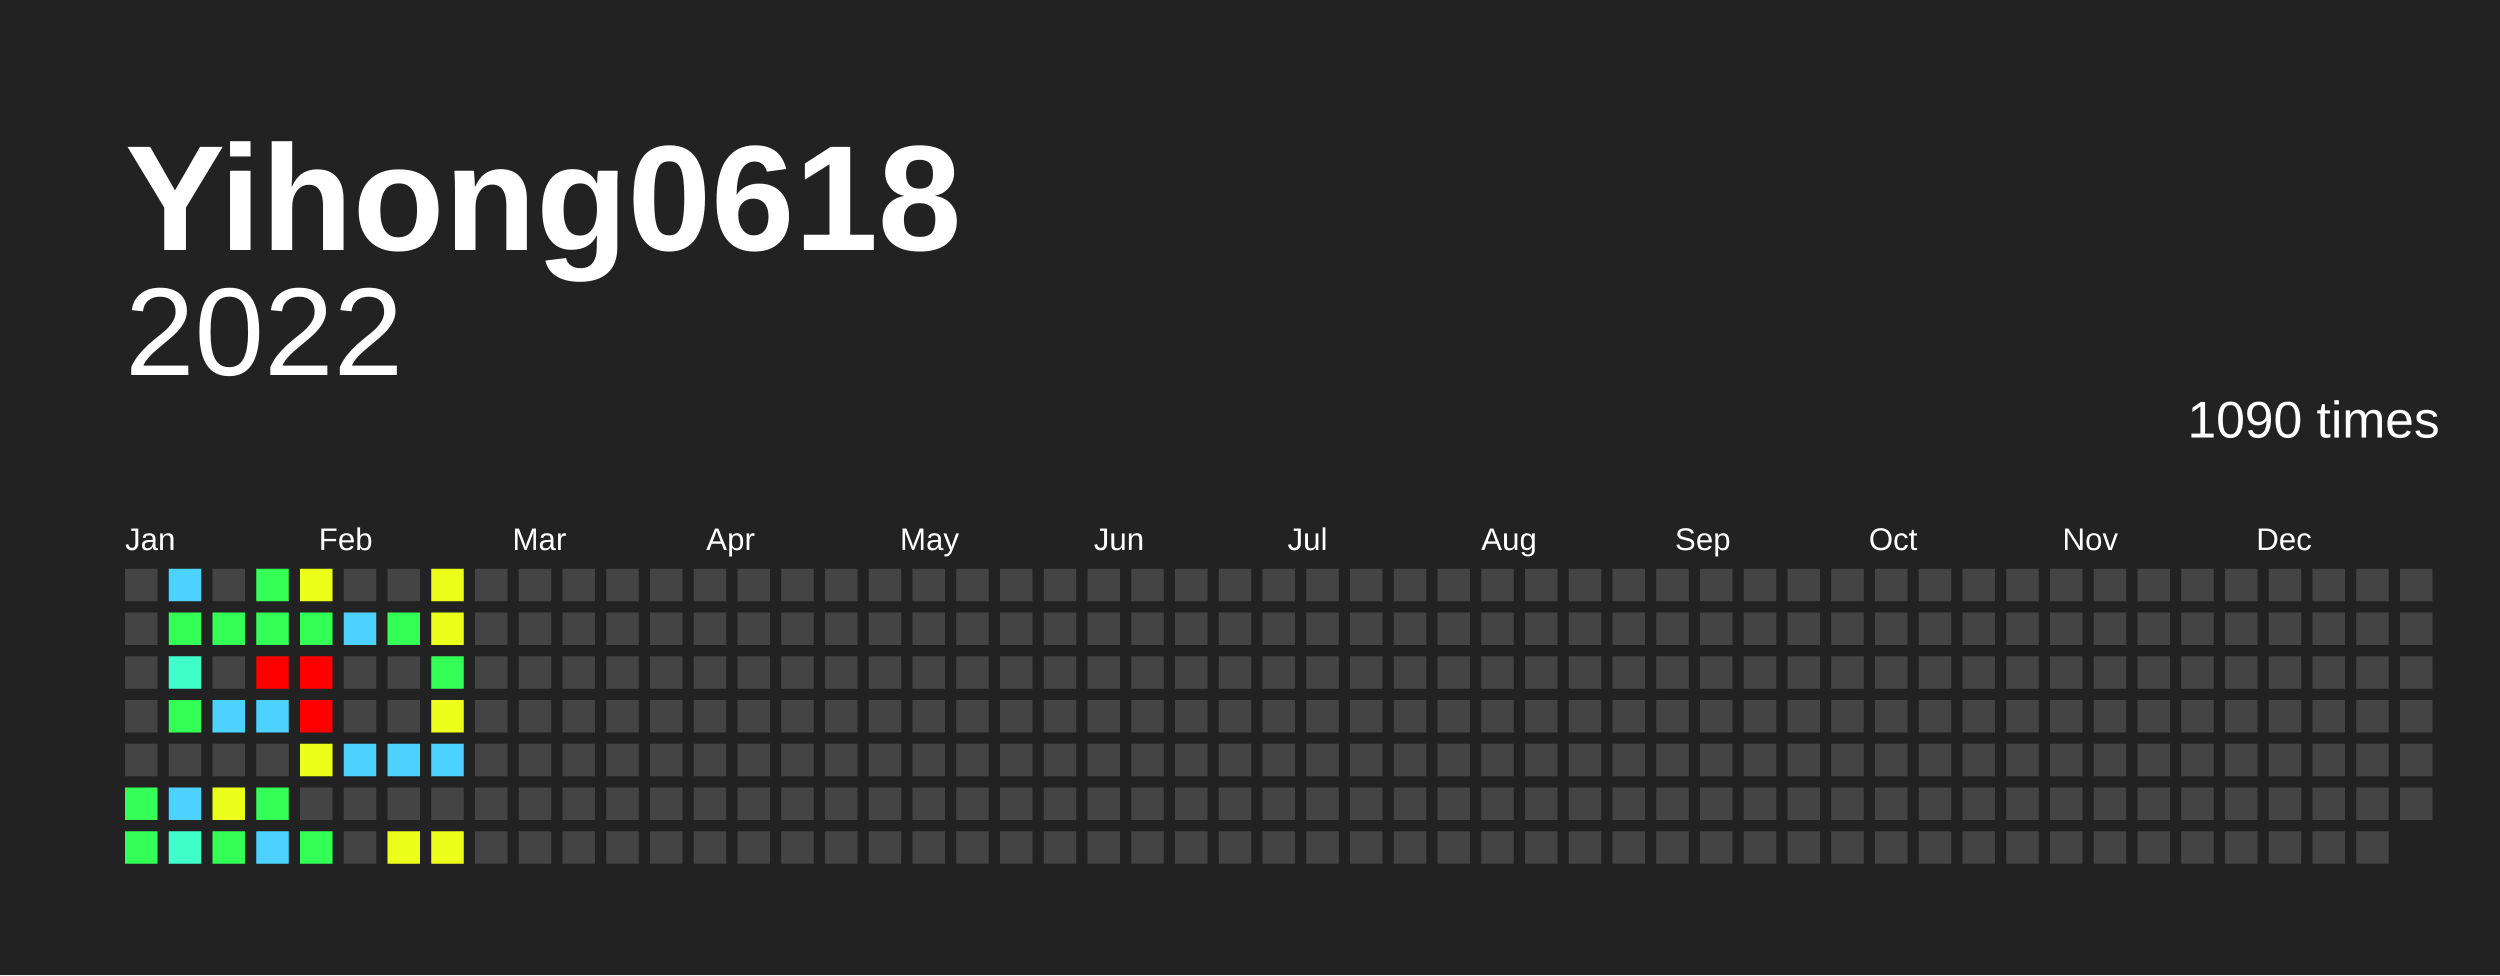
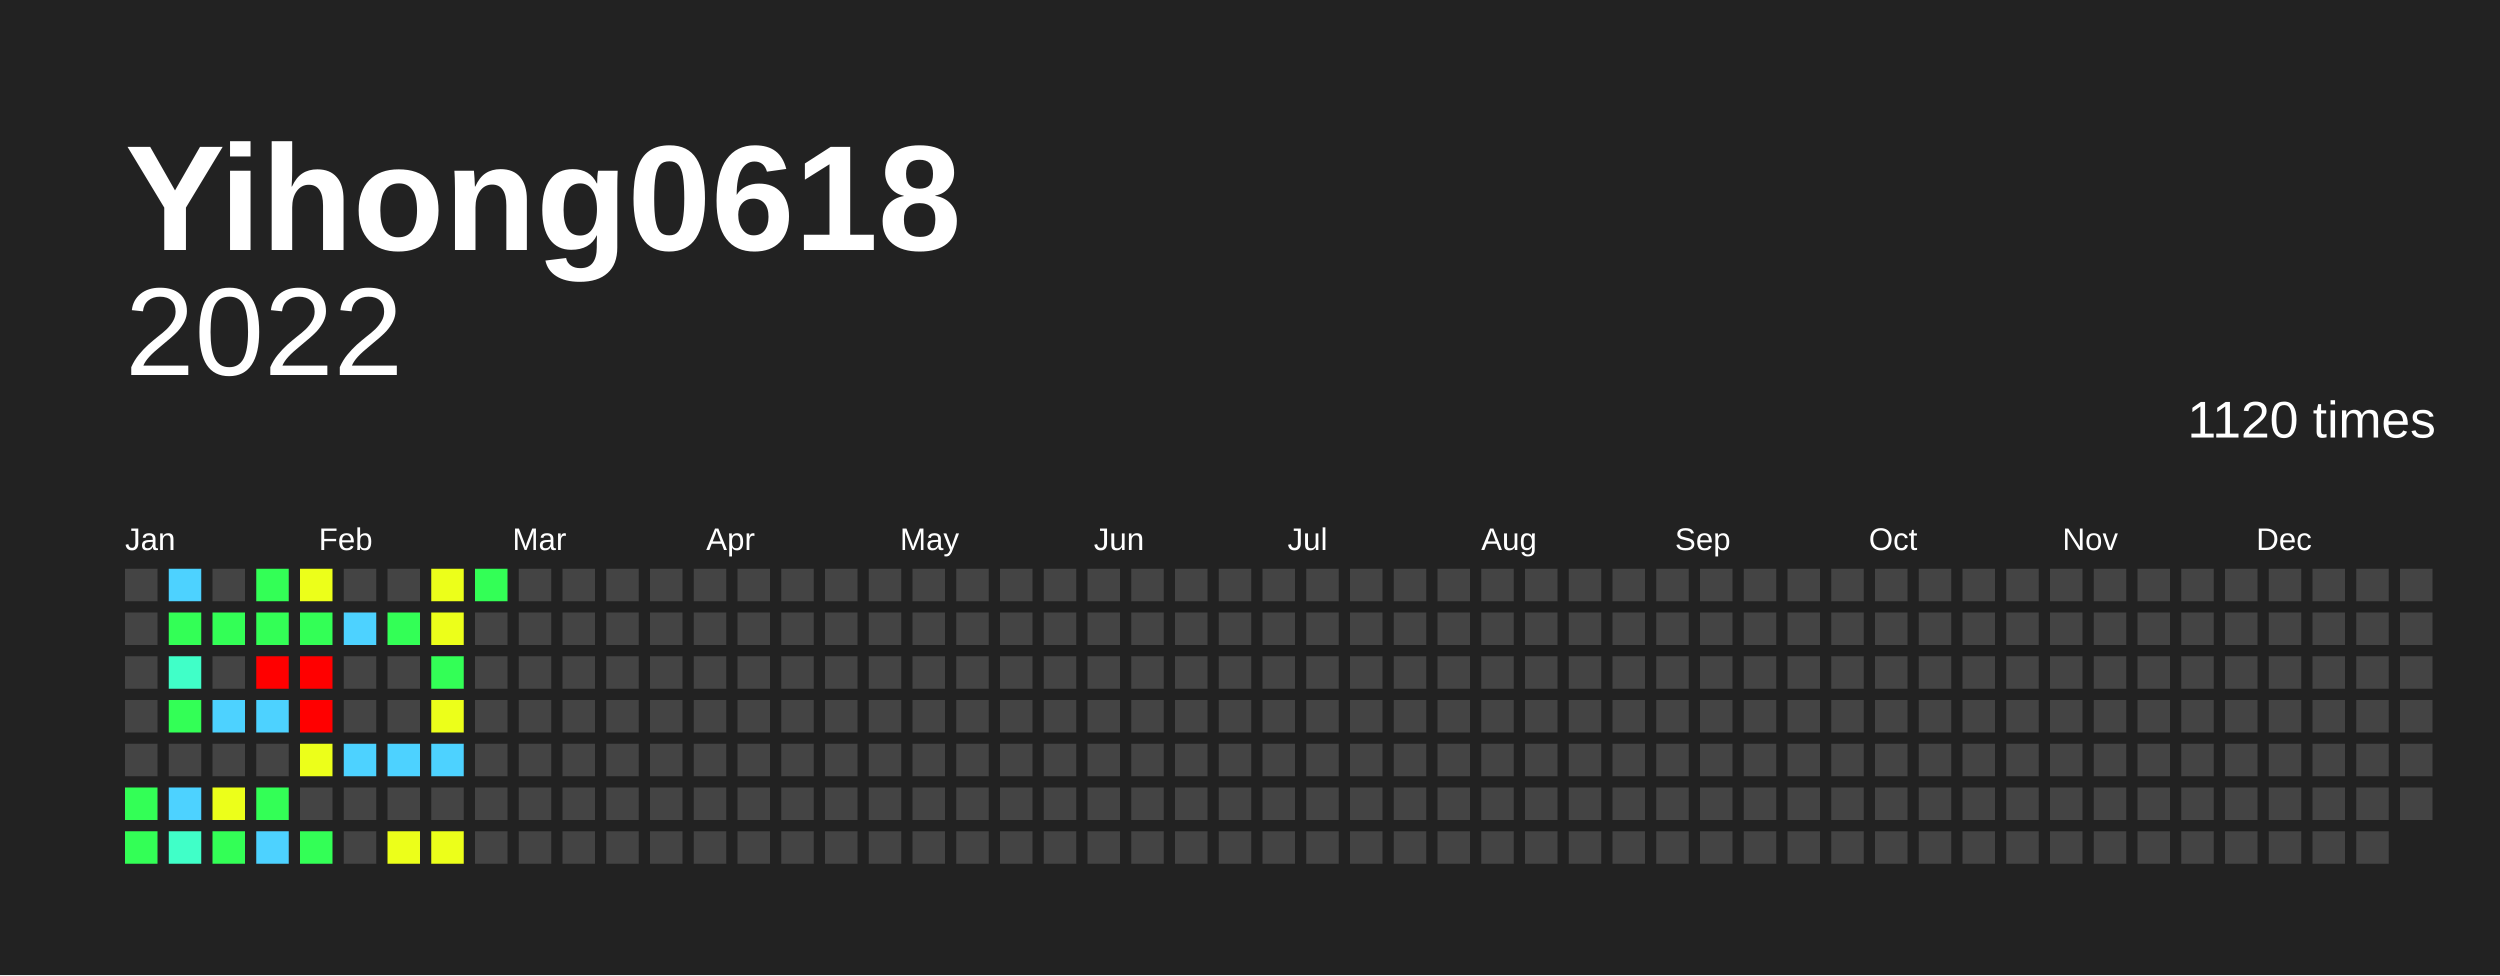
<svg xmlns="http://www.w3.org/2000/svg" baseProfile="full" height="78mm" version="1.1" viewBox="0,0,200,78" width="200mm">
  <defs />
  <rect fill="#222222" height="78" width="200" x="0" y="0" />
  <text fill="#FFFFFF" style="font-size:12px; font-family:Arial; font-weight:bold;" x="10" y="20">Yihong0618</text>
  <text alignment-baseline="hanging" fill="#FFFFFF" style="font-size:10.0px; font-family:Arial;" x="10" y="30">2022</text>
-   <text alignment-baseline="hanging" fill="#FFFFFF" style="font-size:4.125px; font-family:Arial;" x="175" y="35">1090 times</text>
+   <text alignment-baseline="hanging" fill="#FFFFFF" style="font-size:4.125px; font-family:Arial;" x="175" y="35">1120 times</text>
  <text fill="#FFFFFF" style="font-size:2.5px; font-family:Arial" x="10.0" y="44">Jan</text>
  <text fill="#FFFFFF" style="font-size:2.5px; font-family:Arial" x="25.5" y="44">Feb</text>
  <text fill="#FFFFFF" style="font-size:2.5px; font-family:Arial" x="41.0" y="44">Mar</text>
  <text fill="#FFFFFF" style="font-size:2.5px; font-family:Arial" x="56.5" y="44">Apr</text>
  <text fill="#FFFFFF" style="font-size:2.5px; font-family:Arial" x="72.0" y="44">May</text>
  <text fill="#FFFFFF" style="font-size:2.5px; font-family:Arial" x="87.5" y="44">Jun</text>
  <text fill="#FFFFFF" style="font-size:2.5px; font-family:Arial" x="103.0" y="44">Jul</text>
  <text fill="#FFFFFF" style="font-size:2.5px; font-family:Arial" x="118.5" y="44">Aug</text>
  <text fill="#FFFFFF" style="font-size:2.5px; font-family:Arial" x="134.0" y="44">Sep</text>
  <text fill="#FFFFFF" style="font-size:2.5px; font-family:Arial" x="149.5" y="44">Oct</text>
  <text fill="#FFFFFF" style="font-size:2.5px; font-family:Arial" x="165.0" y="44">Nov</text>
  <text fill="#FFFFFF" style="font-size:2.5px; font-family:Arial" x="180.5" y="44">Dec</text>
  <rect fill="#444444" height="2.6" width="2.6" x="10.0" y="45.5" />
  <rect fill="#444444" height="2.6" width="2.6" x="10.0" y="49.0" />
  <rect fill="#444444" height="2.6" width="2.6" x="10.0" y="52.5" />
  <rect fill="#444444" height="2.6" width="2.6" x="10.0" y="56.0" />
  <rect fill="#444444" height="2.6" width="2.6" x="10.0" y="59.5" />
  <rect fill="#33ff56" height="2.6" width="2.6" x="10.0" y="63.0" />
  <rect fill="#33ff56" height="2.6" width="2.6" x="10.0" y="66.5" />
  <rect fill="#4dd2ff" height="2.6" width="2.6" x="13.5" y="45.5" />
  <rect fill="#33ff56" height="2.6" width="2.6" x="13.5" y="49.0" />
  <rect fill="#40ffc8" height="2.6" width="2.6" x="13.5" y="52.5" />
  <rect fill="#33ff56" height="2.6" width="2.6" x="13.5" y="56.0" />
  <rect fill="#444444" height="2.6" width="2.6" x="13.5" y="59.5" />
  <rect fill="#4dd2ff" height="2.6" width="2.6" x="13.5" y="63.0" />
  <rect fill="#40ffc8" height="2.6" width="2.6" x="13.5" y="66.5" />
  <rect fill="#444444" height="2.6" width="2.6" x="17.0" y="45.5" />
  <rect fill="#33ff56" height="2.6" width="2.6" x="17.0" y="49.0" />
  <rect fill="#444444" height="2.6" width="2.6" x="17.0" y="52.5" />
  <rect fill="#4dd2ff" height="2.6" width="2.6" x="17.0" y="56.0" />
  <rect fill="#444444" height="2.6" width="2.6" x="17.0" y="59.5" />
  <rect fill="#ecff1a" height="2.6" width="2.6" x="17.0" y="63.0" />
  <rect fill="#33ff56" height="2.6" width="2.6" x="17.0" y="66.5" />
  <rect fill="#33ff56" height="2.6" width="2.6" x="20.5" y="45.5" />
  <rect fill="#33ff56" height="2.6" width="2.6" x="20.5" y="49.0" />
  <rect fill="red" height="2.6" width="2.6" x="20.5" y="52.5" />
  <rect fill="#4dd2ff" height="2.6" width="2.6" x="20.5" y="56.0" />
  <rect fill="#444444" height="2.6" width="2.6" x="20.5" y="59.5" />
  <rect fill="#33ff56" height="2.6" width="2.6" x="20.5" y="63.0" />
  <rect fill="#4dd2ff" height="2.6" width="2.6" x="20.5" y="66.5" />
  <rect fill="#ecff1a" height="2.6" width="2.6" x="24.0" y="45.5" />
  <rect fill="#33ff56" height="2.6" width="2.6" x="24.0" y="49.0" />
  <rect fill="red" height="2.6" width="2.6" x="24.0" y="52.5" />
  <rect fill="red" height="2.6" width="2.6" x="24.0" y="56.0" />
  <rect fill="#ecff1a" height="2.6" width="2.6" x="24.0" y="59.5" />
  <rect fill="#444444" height="2.6" width="2.6" x="24.0" y="63.0" />
  <rect fill="#33ff56" height="2.6" width="2.6" x="24.0" y="66.5" />
  <rect fill="#444444" height="2.6" width="2.6" x="27.5" y="45.5" />
  <rect fill="#4dd2ff" height="2.6" width="2.6" x="27.5" y="49.0" />
  <rect fill="#444444" height="2.6" width="2.6" x="27.5" y="52.5" />
  <rect fill="#444444" height="2.6" width="2.6" x="27.5" y="56.0" />
  <rect fill="#4dd2ff" height="2.6" width="2.6" x="27.5" y="59.5" />
  <rect fill="#444444" height="2.6" width="2.6" x="27.5" y="63.0" />
  <rect fill="#444444" height="2.6" width="2.6" x="27.5" y="66.5" />
  <rect fill="#444444" height="2.6" width="2.6" x="31.0" y="45.5" />
  <rect fill="#33ff56" height="2.6" width="2.6" x="31.0" y="49.0" />
  <rect fill="#444444" height="2.6" width="2.6" x="31.0" y="52.5" />
  <rect fill="#444444" height="2.6" width="2.6" x="31.0" y="56.0" />
  <rect fill="#4dd2ff" height="2.6" width="2.6" x="31.0" y="59.5" />
  <rect fill="#444444" height="2.6" width="2.6" x="31.0" y="63.0" />
  <rect fill="#ecff1a" height="2.6" width="2.6" x="31.0" y="66.5" />
  <rect fill="#ecff1a" height="2.6" width="2.6" x="34.5" y="45.5" />
  <rect fill="#ecff1a" height="2.6" width="2.6" x="34.5" y="49.0" />
  <rect fill="#33ff56" height="2.6" width="2.6" x="34.5" y="52.5" />
  <rect fill="#ecff1a" height="2.6" width="2.6" x="34.5" y="56.0" />
  <rect fill="#4dd2ff" height="2.6" width="2.6" x="34.5" y="59.5" />
  <rect fill="#444444" height="2.6" width="2.6" x="34.5" y="63.0" />
  <rect fill="#ecff1a" height="2.6" width="2.6" x="34.5" y="66.5" />
-   <rect fill="#444444" height="2.6" width="2.6" x="38.0" y="45.5" />
+   <rect fill="#33ff56" height="2.6" width="2.6" x="38.0" y="45.5" />
  <rect fill="#444444" height="2.6" width="2.6" x="38.0" y="49.0" />
  <rect fill="#444444" height="2.6" width="2.6" x="38.0" y="52.5" />
  <rect fill="#444444" height="2.6" width="2.6" x="38.0" y="56.0" />
  <rect fill="#444444" height="2.6" width="2.6" x="38.0" y="59.5" />
  <rect fill="#444444" height="2.6" width="2.6" x="38.0" y="63.0" />
  <rect fill="#444444" height="2.6" width="2.6" x="38.0" y="66.5" />
  <rect fill="#444444" height="2.6" width="2.6" x="41.5" y="45.5" />
  <rect fill="#444444" height="2.6" width="2.6" x="41.5" y="49.0" />
  <rect fill="#444444" height="2.6" width="2.6" x="41.5" y="52.5" />
  <rect fill="#444444" height="2.6" width="2.6" x="41.5" y="56.0" />
  <rect fill="#444444" height="2.6" width="2.6" x="41.5" y="59.5" />
  <rect fill="#444444" height="2.6" width="2.6" x="41.5" y="63.0" />
  <rect fill="#444444" height="2.6" width="2.6" x="41.5" y="66.5" />
  <rect fill="#444444" height="2.6" width="2.6" x="45.0" y="45.5" />
  <rect fill="#444444" height="2.6" width="2.6" x="45.0" y="49.0" />
  <rect fill="#444444" height="2.6" width="2.6" x="45.0" y="52.5" />
  <rect fill="#444444" height="2.6" width="2.6" x="45.0" y="56.0" />
  <rect fill="#444444" height="2.6" width="2.6" x="45.0" y="59.5" />
  <rect fill="#444444" height="2.6" width="2.6" x="45.0" y="63.0" />
  <rect fill="#444444" height="2.6" width="2.6" x="45.0" y="66.5" />
  <rect fill="#444444" height="2.6" width="2.6" x="48.5" y="45.5" />
  <rect fill="#444444" height="2.6" width="2.6" x="48.5" y="49.0" />
  <rect fill="#444444" height="2.6" width="2.6" x="48.5" y="52.5" />
  <rect fill="#444444" height="2.6" width="2.6" x="48.5" y="56.0" />
  <rect fill="#444444" height="2.6" width="2.6" x="48.5" y="59.5" />
  <rect fill="#444444" height="2.6" width="2.6" x="48.5" y="63.0" />
  <rect fill="#444444" height="2.6" width="2.6" x="48.5" y="66.5" />
  <rect fill="#444444" height="2.6" width="2.6" x="52.0" y="45.5" />
  <rect fill="#444444" height="2.6" width="2.6" x="52.0" y="49.0" />
  <rect fill="#444444" height="2.6" width="2.6" x="52.0" y="52.5" />
  <rect fill="#444444" height="2.6" width="2.6" x="52.0" y="56.0" />
  <rect fill="#444444" height="2.6" width="2.6" x="52.0" y="59.5" />
  <rect fill="#444444" height="2.6" width="2.6" x="52.0" y="63.0" />
  <rect fill="#444444" height="2.6" width="2.6" x="52.0" y="66.5" />
  <rect fill="#444444" height="2.6" width="2.6" x="55.5" y="45.5" />
  <rect fill="#444444" height="2.6" width="2.6" x="55.5" y="49.0" />
  <rect fill="#444444" height="2.6" width="2.6" x="55.5" y="52.5" />
  <rect fill="#444444" height="2.6" width="2.6" x="55.5" y="56.0" />
  <rect fill="#444444" height="2.6" width="2.6" x="55.5" y="59.5" />
  <rect fill="#444444" height="2.6" width="2.6" x="55.5" y="63.0" />
  <rect fill="#444444" height="2.6" width="2.6" x="55.5" y="66.5" />
  <rect fill="#444444" height="2.6" width="2.6" x="59.0" y="45.5" />
  <rect fill="#444444" height="2.6" width="2.6" x="59.0" y="49.0" />
  <rect fill="#444444" height="2.6" width="2.6" x="59.0" y="52.5" />
  <rect fill="#444444" height="2.6" width="2.6" x="59.0" y="56.0" />
  <rect fill="#444444" height="2.6" width="2.6" x="59.0" y="59.5" />
  <rect fill="#444444" height="2.6" width="2.6" x="59.0" y="63.0" />
  <rect fill="#444444" height="2.6" width="2.6" x="59.0" y="66.5" />
  <rect fill="#444444" height="2.6" width="2.6" x="62.5" y="45.5" />
  <rect fill="#444444" height="2.6" width="2.6" x="62.5" y="49.0" />
  <rect fill="#444444" height="2.6" width="2.6" x="62.5" y="52.5" />
  <rect fill="#444444" height="2.6" width="2.6" x="62.5" y="56.0" />
  <rect fill="#444444" height="2.6" width="2.6" x="62.5" y="59.5" />
  <rect fill="#444444" height="2.6" width="2.6" x="62.5" y="63.0" />
  <rect fill="#444444" height="2.6" width="2.6" x="62.5" y="66.5" />
  <rect fill="#444444" height="2.6" width="2.6" x="66.0" y="45.5" />
  <rect fill="#444444" height="2.6" width="2.6" x="66.0" y="49.0" />
  <rect fill="#444444" height="2.6" width="2.6" x="66.0" y="52.5" />
  <rect fill="#444444" height="2.6" width="2.6" x="66.0" y="56.0" />
  <rect fill="#444444" height="2.6" width="2.6" x="66.0" y="59.5" />
  <rect fill="#444444" height="2.6" width="2.6" x="66.0" y="63.0" />
  <rect fill="#444444" height="2.6" width="2.6" x="66.0" y="66.5" />
  <rect fill="#444444" height="2.6" width="2.6" x="69.5" y="45.5" />
  <rect fill="#444444" height="2.6" width="2.6" x="69.5" y="49.0" />
  <rect fill="#444444" height="2.6" width="2.6" x="69.5" y="52.5" />
  <rect fill="#444444" height="2.6" width="2.6" x="69.5" y="56.0" />
  <rect fill="#444444" height="2.6" width="2.6" x="69.5" y="59.5" />
  <rect fill="#444444" height="2.6" width="2.6" x="69.5" y="63.0" />
  <rect fill="#444444" height="2.6" width="2.6" x="69.5" y="66.5" />
  <rect fill="#444444" height="2.6" width="2.6" x="73.0" y="45.5" />
  <rect fill="#444444" height="2.6" width="2.6" x="73.0" y="49.0" />
  <rect fill="#444444" height="2.6" width="2.6" x="73.0" y="52.5" />
  <rect fill="#444444" height="2.6" width="2.6" x="73.0" y="56.0" />
  <rect fill="#444444" height="2.6" width="2.6" x="73.0" y="59.5" />
  <rect fill="#444444" height="2.6" width="2.6" x="73.0" y="63.0" />
  <rect fill="#444444" height="2.6" width="2.6" x="73.0" y="66.5" />
  <rect fill="#444444" height="2.6" width="2.6" x="76.5" y="45.5" />
  <rect fill="#444444" height="2.6" width="2.6" x="76.5" y="49.0" />
  <rect fill="#444444" height="2.6" width="2.6" x="76.5" y="52.5" />
  <rect fill="#444444" height="2.6" width="2.6" x="76.5" y="56.0" />
  <rect fill="#444444" height="2.6" width="2.6" x="76.5" y="59.5" />
  <rect fill="#444444" height="2.6" width="2.6" x="76.5" y="63.0" />
  <rect fill="#444444" height="2.6" width="2.6" x="76.5" y="66.5" />
  <rect fill="#444444" height="2.6" width="2.6" x="80.0" y="45.5" />
  <rect fill="#444444" height="2.6" width="2.6" x="80.0" y="49.0" />
  <rect fill="#444444" height="2.6" width="2.6" x="80.0" y="52.5" />
  <rect fill="#444444" height="2.6" width="2.6" x="80.0" y="56.0" />
  <rect fill="#444444" height="2.6" width="2.6" x="80.0" y="59.5" />
  <rect fill="#444444" height="2.6" width="2.6" x="80.0" y="63.0" />
  <rect fill="#444444" height="2.6" width="2.6" x="80.0" y="66.5" />
  <rect fill="#444444" height="2.6" width="2.6" x="83.5" y="45.5" />
  <rect fill="#444444" height="2.6" width="2.6" x="83.5" y="49.0" />
  <rect fill="#444444" height="2.6" width="2.6" x="83.5" y="52.5" />
  <rect fill="#444444" height="2.6" width="2.6" x="83.5" y="56.0" />
  <rect fill="#444444" height="2.6" width="2.6" x="83.5" y="59.5" />
  <rect fill="#444444" height="2.6" width="2.6" x="83.5" y="63.0" />
  <rect fill="#444444" height="2.6" width="2.6" x="83.5" y="66.5" />
  <rect fill="#444444" height="2.6" width="2.6" x="87.0" y="45.5" />
  <rect fill="#444444" height="2.6" width="2.6" x="87.0" y="49.0" />
  <rect fill="#444444" height="2.6" width="2.6" x="87.0" y="52.5" />
  <rect fill="#444444" height="2.6" width="2.6" x="87.0" y="56.0" />
  <rect fill="#444444" height="2.6" width="2.6" x="87.0" y="59.5" />
  <rect fill="#444444" height="2.6" width="2.6" x="87.0" y="63.0" />
  <rect fill="#444444" height="2.6" width="2.6" x="87.0" y="66.5" />
  <rect fill="#444444" height="2.6" width="2.6" x="90.5" y="45.5" />
  <rect fill="#444444" height="2.6" width="2.6" x="90.5" y="49.0" />
  <rect fill="#444444" height="2.6" width="2.6" x="90.5" y="52.5" />
  <rect fill="#444444" height="2.6" width="2.6" x="90.5" y="56.0" />
  <rect fill="#444444" height="2.6" width="2.6" x="90.5" y="59.5" />
  <rect fill="#444444" height="2.6" width="2.6" x="90.5" y="63.0" />
  <rect fill="#444444" height="2.6" width="2.6" x="90.5" y="66.5" />
  <rect fill="#444444" height="2.6" width="2.6" x="94.0" y="45.5" />
  <rect fill="#444444" height="2.6" width="2.6" x="94.0" y="49.0" />
  <rect fill="#444444" height="2.6" width="2.6" x="94.0" y="52.5" />
  <rect fill="#444444" height="2.6" width="2.6" x="94.0" y="56.0" />
  <rect fill="#444444" height="2.6" width="2.6" x="94.0" y="59.5" />
  <rect fill="#444444" height="2.6" width="2.6" x="94.0" y="63.0" />
  <rect fill="#444444" height="2.6" width="2.6" x="94.0" y="66.5" />
  <rect fill="#444444" height="2.6" width="2.6" x="97.5" y="45.5" />
  <rect fill="#444444" height="2.6" width="2.6" x="97.5" y="49.0" />
  <rect fill="#444444" height="2.6" width="2.6" x="97.5" y="52.5" />
  <rect fill="#444444" height="2.6" width="2.6" x="97.5" y="56.0" />
  <rect fill="#444444" height="2.6" width="2.6" x="97.5" y="59.5" />
  <rect fill="#444444" height="2.6" width="2.6" x="97.5" y="63.0" />
  <rect fill="#444444" height="2.6" width="2.6" x="97.5" y="66.5" />
  <rect fill="#444444" height="2.6" width="2.6" x="101.0" y="45.5" />
  <rect fill="#444444" height="2.6" width="2.6" x="101.0" y="49.0" />
  <rect fill="#444444" height="2.6" width="2.6" x="101.0" y="52.5" />
  <rect fill="#444444" height="2.6" width="2.6" x="101.0" y="56.0" />
  <rect fill="#444444" height="2.6" width="2.6" x="101.0" y="59.5" />
  <rect fill="#444444" height="2.6" width="2.6" x="101.0" y="63.0" />
  <rect fill="#444444" height="2.6" width="2.6" x="101.0" y="66.5" />
  <rect fill="#444444" height="2.6" width="2.6" x="104.5" y="45.5" />
  <rect fill="#444444" height="2.6" width="2.6" x="104.5" y="49.0" />
  <rect fill="#444444" height="2.6" width="2.6" x="104.5" y="52.5" />
  <rect fill="#444444" height="2.6" width="2.6" x="104.5" y="56.0" />
  <rect fill="#444444" height="2.6" width="2.6" x="104.5" y="59.5" />
  <rect fill="#444444" height="2.6" width="2.6" x="104.5" y="63.0" />
  <rect fill="#444444" height="2.6" width="2.6" x="104.5" y="66.5" />
  <rect fill="#444444" height="2.6" width="2.6" x="108.0" y="45.5" />
  <rect fill="#444444" height="2.6" width="2.6" x="108.0" y="49.0" />
  <rect fill="#444444" height="2.6" width="2.6" x="108.0" y="52.5" />
  <rect fill="#444444" height="2.6" width="2.6" x="108.0" y="56.0" />
  <rect fill="#444444" height="2.6" width="2.6" x="108.0" y="59.5" />
  <rect fill="#444444" height="2.6" width="2.6" x="108.0" y="63.0" />
  <rect fill="#444444" height="2.6" width="2.6" x="108.0" y="66.5" />
  <rect fill="#444444" height="2.6" width="2.6" x="111.5" y="45.5" />
  <rect fill="#444444" height="2.6" width="2.6" x="111.5" y="49.0" />
  <rect fill="#444444" height="2.6" width="2.6" x="111.5" y="52.5" />
  <rect fill="#444444" height="2.6" width="2.6" x="111.5" y="56.0" />
  <rect fill="#444444" height="2.6" width="2.6" x="111.5" y="59.5" />
  <rect fill="#444444" height="2.6" width="2.6" x="111.5" y="63.0" />
  <rect fill="#444444" height="2.6" width="2.6" x="111.5" y="66.5" />
  <rect fill="#444444" height="2.6" width="2.6" x="115.0" y="45.5" />
  <rect fill="#444444" height="2.6" width="2.6" x="115.0" y="49.0" />
  <rect fill="#444444" height="2.6" width="2.6" x="115.0" y="52.5" />
  <rect fill="#444444" height="2.6" width="2.6" x="115.0" y="56.0" />
  <rect fill="#444444" height="2.6" width="2.6" x="115.0" y="59.5" />
  <rect fill="#444444" height="2.6" width="2.6" x="115.0" y="63.0" />
  <rect fill="#444444" height="2.6" width="2.6" x="115.0" y="66.5" />
  <rect fill="#444444" height="2.6" width="2.6" x="118.5" y="45.5" />
  <rect fill="#444444" height="2.6" width="2.6" x="118.5" y="49.0" />
  <rect fill="#444444" height="2.6" width="2.6" x="118.5" y="52.5" />
  <rect fill="#444444" height="2.6" width="2.6" x="118.5" y="56.0" />
  <rect fill="#444444" height="2.6" width="2.6" x="118.5" y="59.5" />
  <rect fill="#444444" height="2.6" width="2.6" x="118.5" y="63.0" />
  <rect fill="#444444" height="2.6" width="2.6" x="118.5" y="66.5" />
  <rect fill="#444444" height="2.6" width="2.6" x="122.0" y="45.5" />
  <rect fill="#444444" height="2.6" width="2.6" x="122.0" y="49.0" />
  <rect fill="#444444" height="2.6" width="2.6" x="122.0" y="52.5" />
  <rect fill="#444444" height="2.6" width="2.6" x="122.0" y="56.0" />
  <rect fill="#444444" height="2.6" width="2.6" x="122.0" y="59.5" />
  <rect fill="#444444" height="2.6" width="2.6" x="122.0" y="63.0" />
  <rect fill="#444444" height="2.6" width="2.6" x="122.0" y="66.5" />
  <rect fill="#444444" height="2.6" width="2.6" x="125.5" y="45.5" />
  <rect fill="#444444" height="2.6" width="2.6" x="125.5" y="49.0" />
  <rect fill="#444444" height="2.6" width="2.6" x="125.5" y="52.5" />
  <rect fill="#444444" height="2.6" width="2.6" x="125.5" y="56.0" />
  <rect fill="#444444" height="2.6" width="2.6" x="125.5" y="59.5" />
  <rect fill="#444444" height="2.6" width="2.6" x="125.5" y="63.0" />
  <rect fill="#444444" height="2.6" width="2.6" x="125.5" y="66.5" />
  <rect fill="#444444" height="2.6" width="2.6" x="129.0" y="45.5" />
  <rect fill="#444444" height="2.6" width="2.6" x="129.0" y="49.0" />
  <rect fill="#444444" height="2.6" width="2.6" x="129.0" y="52.5" />
  <rect fill="#444444" height="2.6" width="2.6" x="129.0" y="56.0" />
  <rect fill="#444444" height="2.6" width="2.6" x="129.0" y="59.5" />
  <rect fill="#444444" height="2.6" width="2.6" x="129.0" y="63.0" />
  <rect fill="#444444" height="2.6" width="2.6" x="129.0" y="66.5" />
  <rect fill="#444444" height="2.6" width="2.6" x="132.5" y="45.5" />
  <rect fill="#444444" height="2.6" width="2.6" x="132.5" y="49.0" />
  <rect fill="#444444" height="2.6" width="2.6" x="132.5" y="52.5" />
  <rect fill="#444444" height="2.6" width="2.6" x="132.5" y="56.0" />
  <rect fill="#444444" height="2.6" width="2.6" x="132.5" y="59.5" />
  <rect fill="#444444" height="2.6" width="2.6" x="132.5" y="63.0" />
  <rect fill="#444444" height="2.6" width="2.6" x="132.5" y="66.5" />
  <rect fill="#444444" height="2.6" width="2.6" x="136.0" y="45.5" />
  <rect fill="#444444" height="2.6" width="2.6" x="136.0" y="49.0" />
  <rect fill="#444444" height="2.6" width="2.6" x="136.0" y="52.5" />
  <rect fill="#444444" height="2.6" width="2.6" x="136.0" y="56.0" />
  <rect fill="#444444" height="2.6" width="2.6" x="136.0" y="59.5" />
  <rect fill="#444444" height="2.6" width="2.6" x="136.0" y="63.0" />
  <rect fill="#444444" height="2.6" width="2.6" x="136.0" y="66.5" />
  <rect fill="#444444" height="2.6" width="2.6" x="139.5" y="45.5" />
  <rect fill="#444444" height="2.6" width="2.6" x="139.5" y="49.0" />
  <rect fill="#444444" height="2.6" width="2.6" x="139.5" y="52.5" />
  <rect fill="#444444" height="2.6" width="2.6" x="139.5" y="56.0" />
  <rect fill="#444444" height="2.6" width="2.6" x="139.5" y="59.5" />
  <rect fill="#444444" height="2.6" width="2.6" x="139.5" y="63.0" />
  <rect fill="#444444" height="2.6" width="2.6" x="139.5" y="66.5" />
  <rect fill="#444444" height="2.6" width="2.6" x="143.0" y="45.5" />
  <rect fill="#444444" height="2.6" width="2.6" x="143.0" y="49.0" />
  <rect fill="#444444" height="2.6" width="2.6" x="143.0" y="52.5" />
  <rect fill="#444444" height="2.6" width="2.6" x="143.0" y="56.0" />
  <rect fill="#444444" height="2.6" width="2.6" x="143.0" y="59.5" />
  <rect fill="#444444" height="2.6" width="2.6" x="143.0" y="63.0" />
  <rect fill="#444444" height="2.6" width="2.6" x="143.0" y="66.5" />
  <rect fill="#444444" height="2.6" width="2.6" x="146.5" y="45.5" />
  <rect fill="#444444" height="2.6" width="2.6" x="146.5" y="49.0" />
  <rect fill="#444444" height="2.6" width="2.6" x="146.5" y="52.5" />
  <rect fill="#444444" height="2.6" width="2.6" x="146.5" y="56.0" />
  <rect fill="#444444" height="2.6" width="2.6" x="146.5" y="59.5" />
  <rect fill="#444444" height="2.6" width="2.6" x="146.5" y="63.0" />
  <rect fill="#444444" height="2.6" width="2.6" x="146.5" y="66.5" />
  <rect fill="#444444" height="2.6" width="2.6" x="150.0" y="45.5" />
  <rect fill="#444444" height="2.6" width="2.6" x="150.0" y="49.0" />
  <rect fill="#444444" height="2.6" width="2.6" x="150.0" y="52.5" />
  <rect fill="#444444" height="2.6" width="2.6" x="150.0" y="56.0" />
  <rect fill="#444444" height="2.6" width="2.6" x="150.0" y="59.5" />
  <rect fill="#444444" height="2.6" width="2.6" x="150.0" y="63.0" />
  <rect fill="#444444" height="2.6" width="2.6" x="150.0" y="66.5" />
  <rect fill="#444444" height="2.6" width="2.6" x="153.5" y="45.5" />
  <rect fill="#444444" height="2.6" width="2.6" x="153.5" y="49.0" />
  <rect fill="#444444" height="2.6" width="2.6" x="153.5" y="52.5" />
  <rect fill="#444444" height="2.6" width="2.6" x="153.5" y="56.0" />
  <rect fill="#444444" height="2.6" width="2.6" x="153.5" y="59.5" />
  <rect fill="#444444" height="2.6" width="2.6" x="153.5" y="63.0" />
  <rect fill="#444444" height="2.6" width="2.6" x="153.5" y="66.5" />
  <rect fill="#444444" height="2.6" width="2.6" x="157.0" y="45.5" />
  <rect fill="#444444" height="2.6" width="2.6" x="157.0" y="49.0" />
  <rect fill="#444444" height="2.6" width="2.6" x="157.0" y="52.5" />
  <rect fill="#444444" height="2.6" width="2.6" x="157.0" y="56.0" />
  <rect fill="#444444" height="2.6" width="2.6" x="157.0" y="59.5" />
  <rect fill="#444444" height="2.6" width="2.6" x="157.0" y="63.0" />
  <rect fill="#444444" height="2.6" width="2.6" x="157.0" y="66.5" />
  <rect fill="#444444" height="2.6" width="2.6" x="160.5" y="45.5" />
  <rect fill="#444444" height="2.6" width="2.6" x="160.5" y="49.0" />
  <rect fill="#444444" height="2.6" width="2.6" x="160.5" y="52.5" />
  <rect fill="#444444" height="2.6" width="2.6" x="160.5" y="56.0" />
  <rect fill="#444444" height="2.6" width="2.6" x="160.5" y="59.5" />
  <rect fill="#444444" height="2.6" width="2.6" x="160.5" y="63.0" />
  <rect fill="#444444" height="2.6" width="2.6" x="160.5" y="66.5" />
  <rect fill="#444444" height="2.6" width="2.6" x="164.0" y="45.5" />
  <rect fill="#444444" height="2.6" width="2.6" x="164.0" y="49.0" />
  <rect fill="#444444" height="2.6" width="2.6" x="164.0" y="52.5" />
  <rect fill="#444444" height="2.6" width="2.6" x="164.0" y="56.0" />
  <rect fill="#444444" height="2.6" width="2.6" x="164.0" y="59.5" />
  <rect fill="#444444" height="2.6" width="2.6" x="164.0" y="63.0" />
  <rect fill="#444444" height="2.6" width="2.6" x="164.0" y="66.5" />
  <rect fill="#444444" height="2.6" width="2.6" x="167.5" y="45.5" />
  <rect fill="#444444" height="2.6" width="2.6" x="167.5" y="49.0" />
  <rect fill="#444444" height="2.6" width="2.6" x="167.5" y="52.5" />
  <rect fill="#444444" height="2.6" width="2.6" x="167.5" y="56.0" />
  <rect fill="#444444" height="2.6" width="2.6" x="167.5" y="59.5" />
  <rect fill="#444444" height="2.6" width="2.6" x="167.5" y="63.0" />
  <rect fill="#444444" height="2.6" width="2.6" x="167.5" y="66.5" />
  <rect fill="#444444" height="2.6" width="2.6" x="171.0" y="45.5" />
  <rect fill="#444444" height="2.6" width="2.6" x="171.0" y="49.0" />
  <rect fill="#444444" height="2.6" width="2.6" x="171.0" y="52.5" />
  <rect fill="#444444" height="2.6" width="2.6" x="171.0" y="56.0" />
  <rect fill="#444444" height="2.6" width="2.6" x="171.0" y="59.5" />
  <rect fill="#444444" height="2.6" width="2.6" x="171.0" y="63.0" />
  <rect fill="#444444" height="2.6" width="2.6" x="171.0" y="66.5" />
  <rect fill="#444444" height="2.6" width="2.6" x="174.5" y="45.5" />
  <rect fill="#444444" height="2.6" width="2.6" x="174.5" y="49.0" />
  <rect fill="#444444" height="2.6" width="2.6" x="174.5" y="52.5" />
  <rect fill="#444444" height="2.6" width="2.6" x="174.5" y="56.0" />
  <rect fill="#444444" height="2.6" width="2.6" x="174.5" y="59.5" />
  <rect fill="#444444" height="2.6" width="2.6" x="174.5" y="63.0" />
  <rect fill="#444444" height="2.6" width="2.6" x="174.5" y="66.5" />
  <rect fill="#444444" height="2.6" width="2.6" x="178.0" y="45.5" />
  <rect fill="#444444" height="2.6" width="2.6" x="178.0" y="49.0" />
  <rect fill="#444444" height="2.6" width="2.6" x="178.0" y="52.5" />
  <rect fill="#444444" height="2.6" width="2.6" x="178.0" y="56.0" />
  <rect fill="#444444" height="2.6" width="2.6" x="178.0" y="59.5" />
  <rect fill="#444444" height="2.6" width="2.6" x="178.0" y="63.0" />
  <rect fill="#444444" height="2.6" width="2.6" x="178.0" y="66.5" />
  <rect fill="#444444" height="2.6" width="2.6" x="181.5" y="45.5" />
  <rect fill="#444444" height="2.6" width="2.6" x="181.5" y="49.0" />
  <rect fill="#444444" height="2.6" width="2.6" x="181.5" y="52.5" />
  <rect fill="#444444" height="2.6" width="2.6" x="181.5" y="56.0" />
  <rect fill="#444444" height="2.6" width="2.6" x="181.5" y="59.5" />
  <rect fill="#444444" height="2.6" width="2.6" x="181.5" y="63.0" />
  <rect fill="#444444" height="2.6" width="2.6" x="181.5" y="66.5" />
  <rect fill="#444444" height="2.6" width="2.6" x="185.0" y="45.5" />
  <rect fill="#444444" height="2.6" width="2.6" x="185.0" y="49.0" />
  <rect fill="#444444" height="2.6" width="2.6" x="185.0" y="52.5" />
  <rect fill="#444444" height="2.6" width="2.6" x="185.0" y="56.0" />
  <rect fill="#444444" height="2.6" width="2.6" x="185.0" y="59.5" />
  <rect fill="#444444" height="2.6" width="2.6" x="185.0" y="63.0" />
  <rect fill="#444444" height="2.6" width="2.6" x="185.0" y="66.5" />
  <rect fill="#444444" height="2.6" width="2.6" x="188.5" y="45.5" />
  <rect fill="#444444" height="2.6" width="2.6" x="188.5" y="49.0" />
  <rect fill="#444444" height="2.6" width="2.6" x="188.5" y="52.5" />
  <rect fill="#444444" height="2.6" width="2.6" x="188.5" y="56.0" />
  <rect fill="#444444" height="2.6" width="2.6" x="188.5" y="59.5" />
  <rect fill="#444444" height="2.6" width="2.6" x="188.5" y="63.0" />
  <rect fill="#444444" height="2.6" width="2.6" x="188.5" y="66.5" />
  <rect fill="#444444" height="2.6" width="2.6" x="192.0" y="45.5" />
  <rect fill="#444444" height="2.6" width="2.6" x="192.0" y="49.0" />
  <rect fill="#444444" height="2.6" width="2.6" x="192.0" y="52.5" />
  <rect fill="#444444" height="2.6" width="2.6" x="192.0" y="56.0" />
  <rect fill="#444444" height="2.6" width="2.6" x="192.0" y="59.5" />
  <rect fill="#444444" height="2.6" width="2.6" x="192.0" y="63.0" />
</svg>
